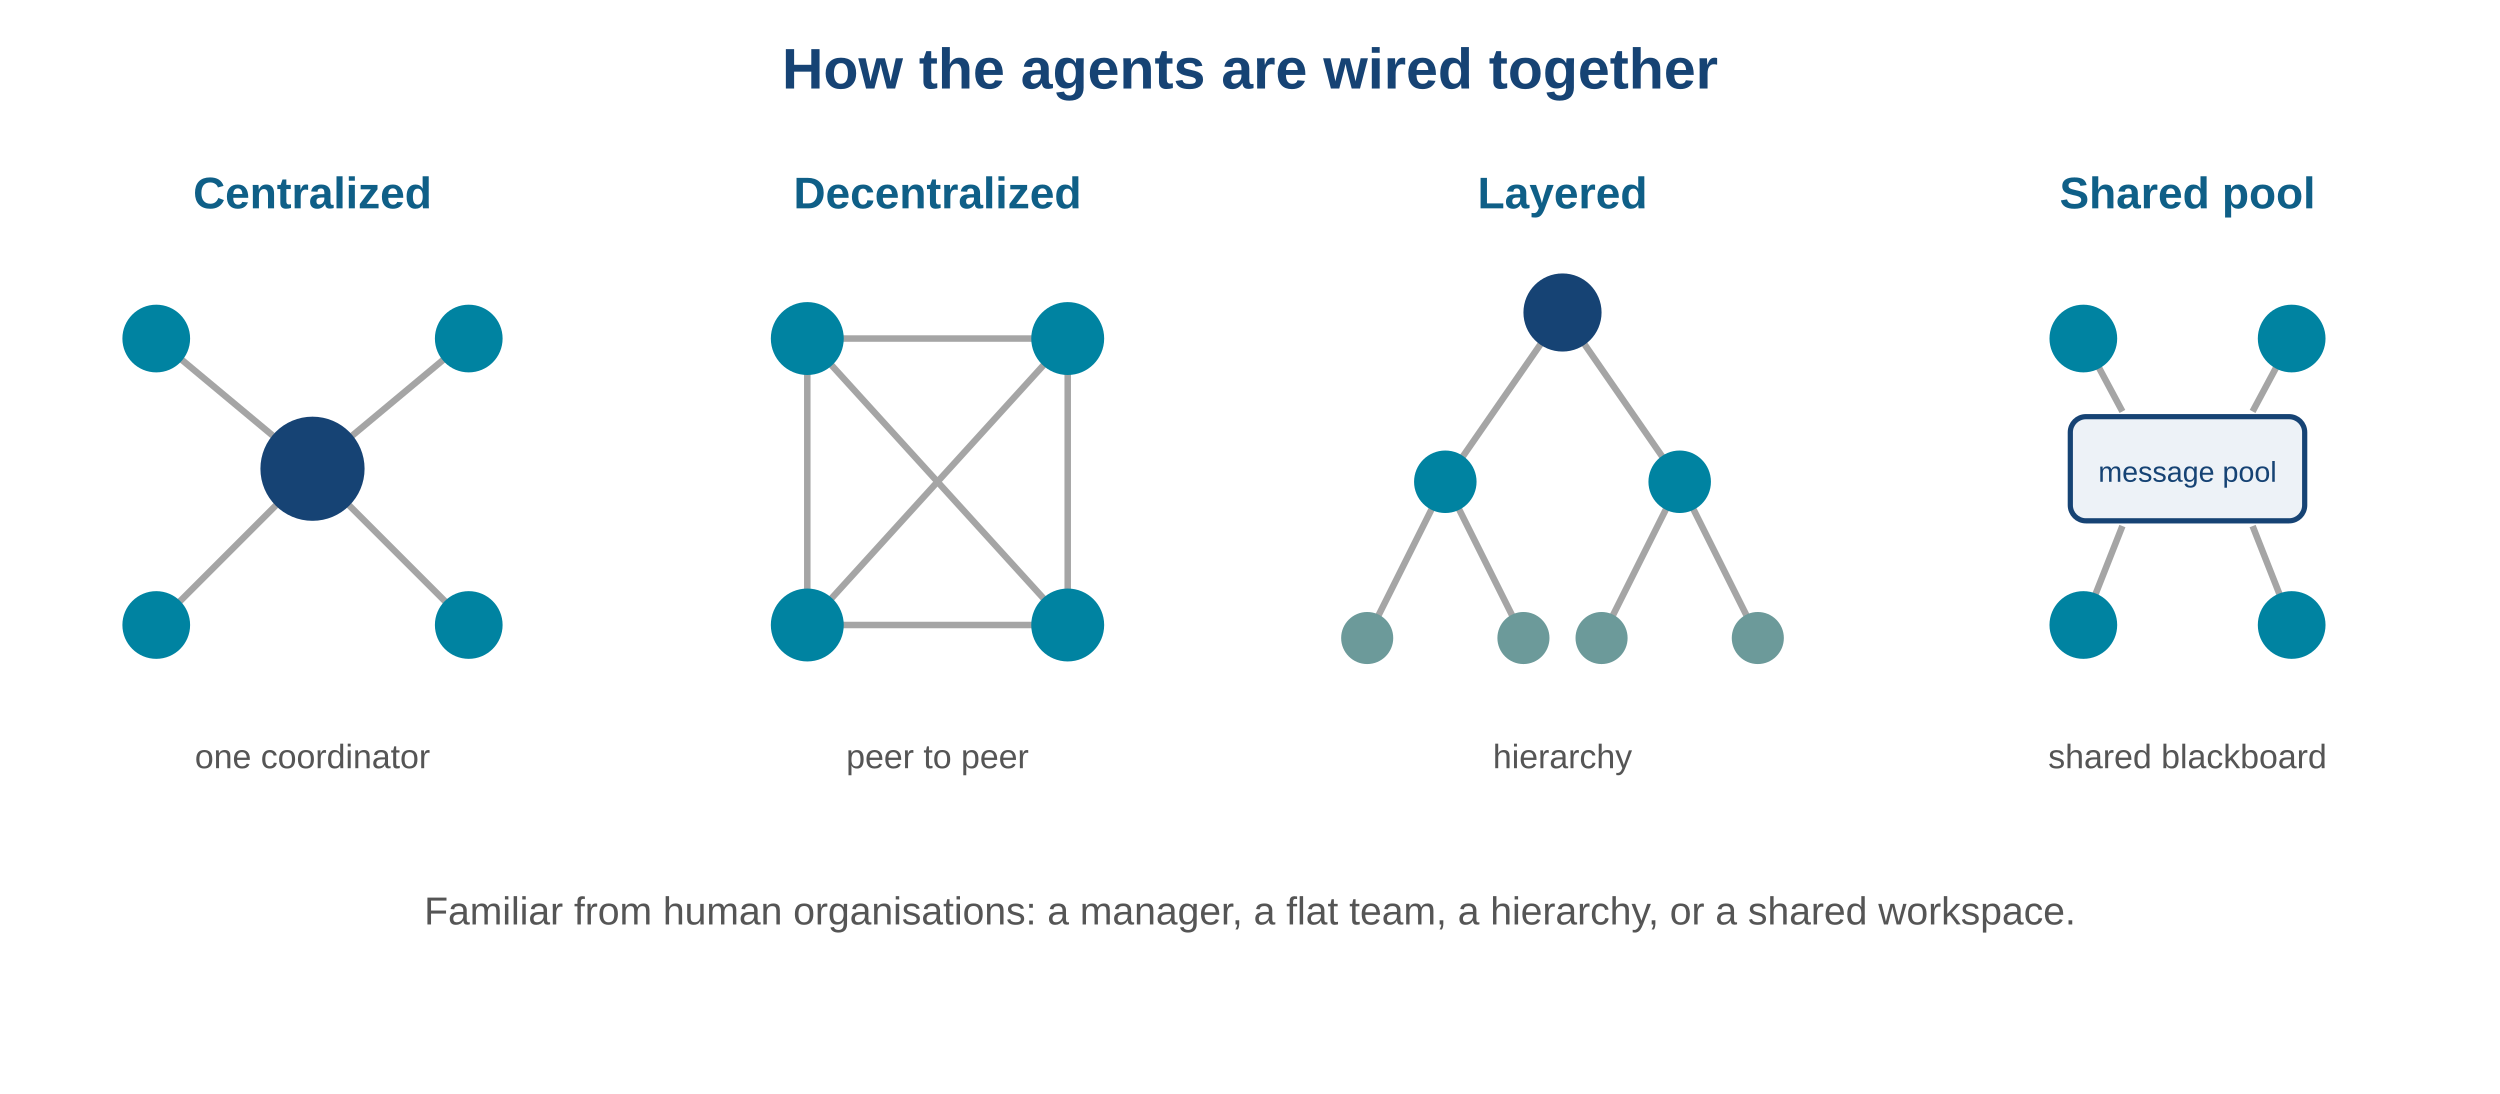
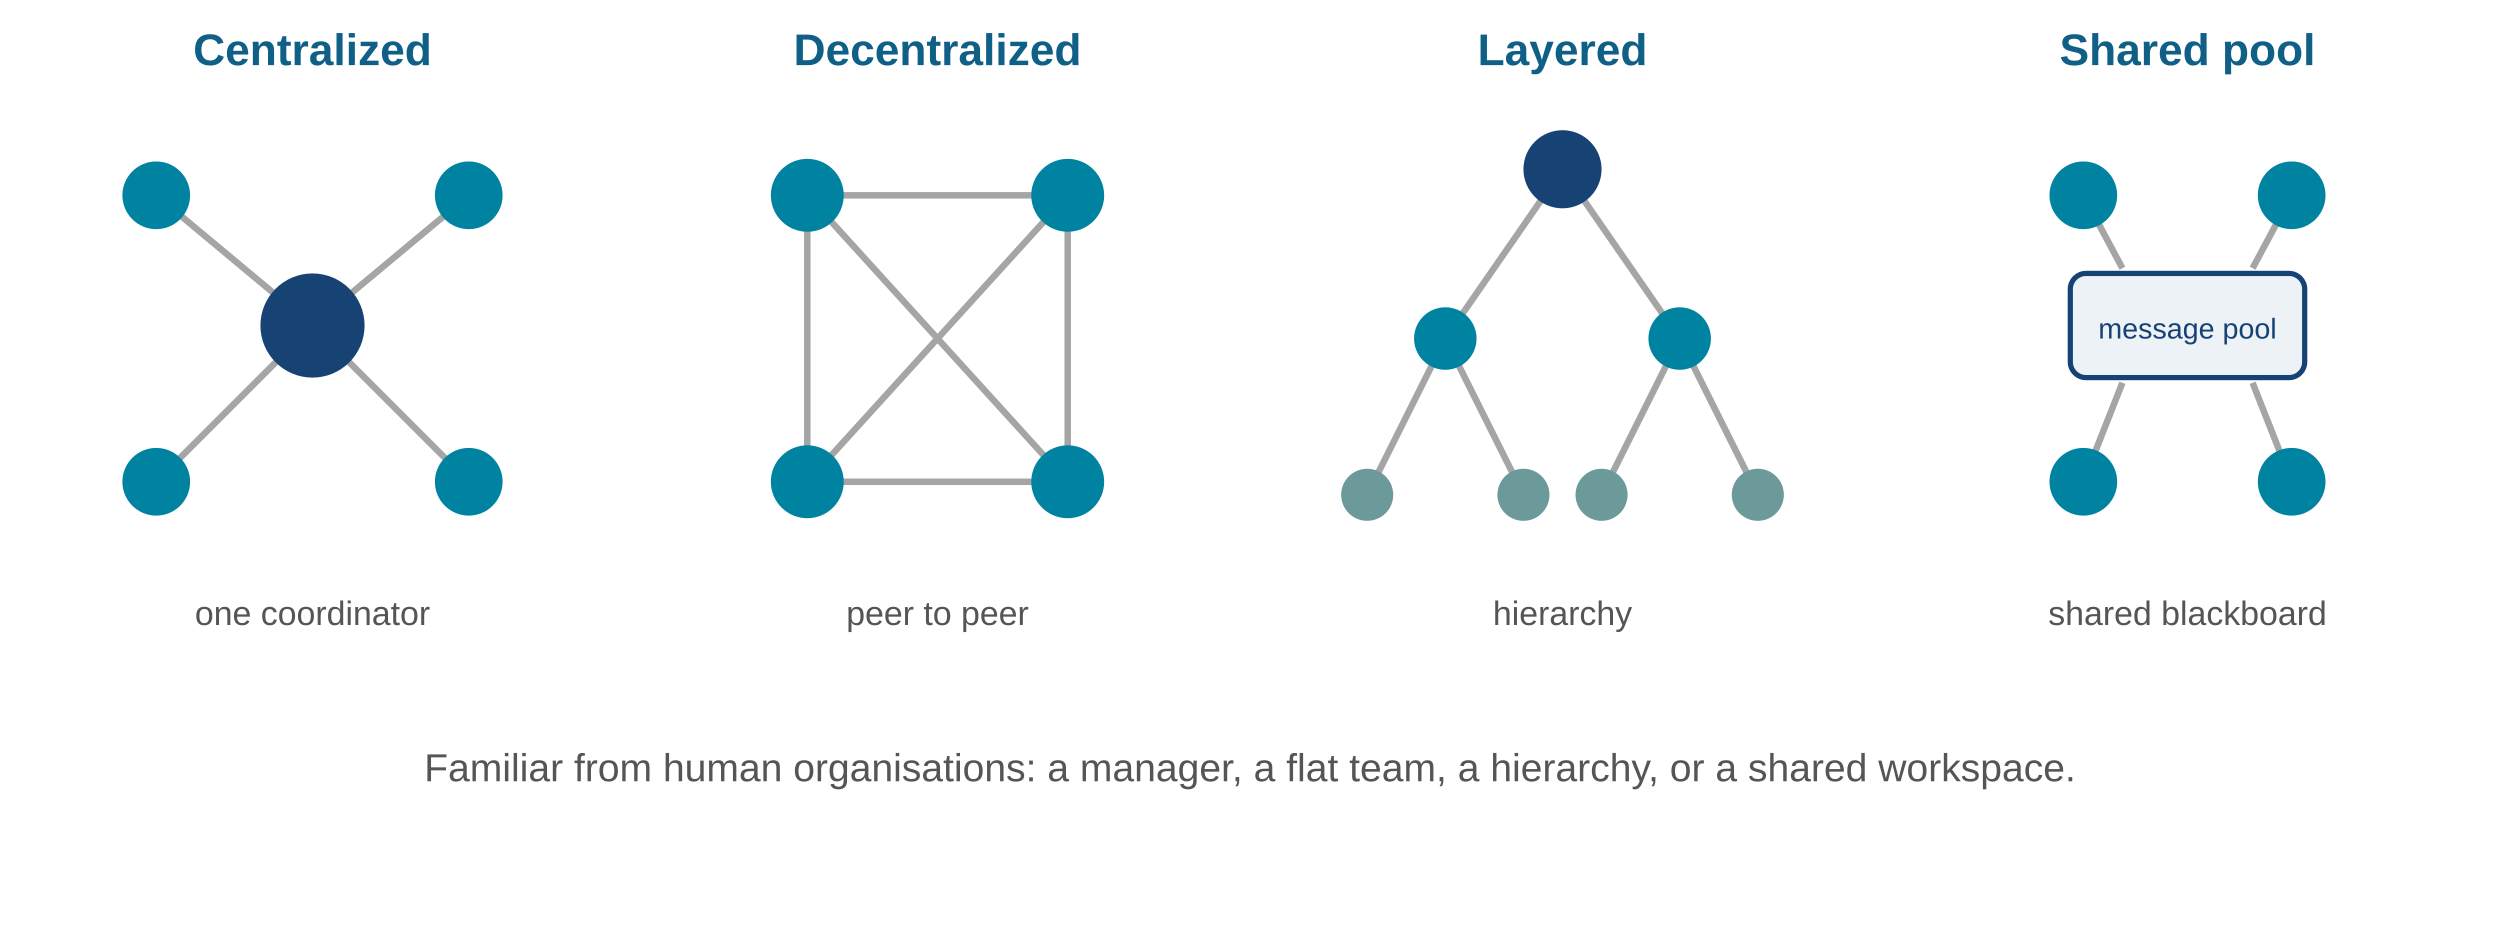
- <svg xmlns="http://www.w3.org/2000/svg" viewBox="0 0 960 420" font-family="Arial, Helvetica, sans-serif">
-   <text x="480" y="34" text-anchor="middle" font-size="22" font-weight="700" fill="#164374">How the agents are wired together</text>
+ <svg xmlns="http://www.w3.org/2000/svg" viewBox="0 55 960 365" font-family="Arial, Helvetica, sans-serif">
  <g stroke="#A5A5A5" stroke-width="2.5" fill="none" />
  <g>
    <text x="120" y="80" text-anchor="middle" font-size="17" fill="#0F5F87" font-weight="700">Centralized</text>
    <g stroke="#A5A5A5" stroke-width="2.5">
      <line x1="120" y1="180" x2="60" y2="130" />
      <line x1="120" y1="180" x2="180" y2="130" />
      <line x1="120" y1="180" x2="60" y2="240" />
      <line x1="120" y1="180" x2="180" y2="240" />
    </g>
    <circle cx="120" cy="180" r="20" fill="#164374" />
    <circle cx="60" cy="130" r="13" fill="#0083A1" />
    <circle cx="180" cy="130" r="13" fill="#0083A1" />
    <circle cx="60" cy="240" r="13" fill="#0083A1" />
    <circle cx="180" cy="240" r="13" fill="#0083A1" />
    <text x="120" y="295" text-anchor="middle" font-size="13" fill="#555">one coordinator</text>
  </g>
  <g>
    <text x="360" y="80" text-anchor="middle" font-size="17" fill="#0F5F87" font-weight="700">Decentralized</text>
    <g stroke="#A5A5A5" stroke-width="2.5">
      <line x1="310" y1="130" x2="410" y2="130" />
      <line x1="310" y1="130" x2="310" y2="240" />
      <line x1="410" y1="130" x2="410" y2="240" />
      <line x1="310" y1="240" x2="410" y2="240" />
      <line x1="310" y1="130" x2="410" y2="240" />
      <line x1="410" y1="130" x2="310" y2="240" />
    </g>
    <circle cx="310" cy="130" r="14" fill="#0083A1" />
    <circle cx="410" cy="130" r="14" fill="#0083A1" />
    <circle cx="310" cy="240" r="14" fill="#0083A1" />
    <circle cx="410" cy="240" r="14" fill="#0083A1" />
    <text x="360" y="295" text-anchor="middle" font-size="13" fill="#555">peer to peer</text>
  </g>
  <g>
    <text x="600" y="80" text-anchor="middle" font-size="17" fill="#0F5F87" font-weight="700">Layered</text>
    <g stroke="#A5A5A5" stroke-width="2.5">
      <line x1="600" y1="120" x2="555" y2="185" />
      <line x1="600" y1="120" x2="645" y2="185" />
      <line x1="555" y1="185" x2="525" y2="245" />
      <line x1="555" y1="185" x2="585" y2="245" />
      <line x1="645" y1="185" x2="615" y2="245" />
      <line x1="645" y1="185" x2="675" y2="245" />
    </g>
    <circle cx="600" cy="120" r="15" fill="#164374" />
    <circle cx="555" cy="185" r="12" fill="#0083A1" />
    <circle cx="645" cy="185" r="12" fill="#0083A1" />
    <circle cx="525" cy="245" r="10" fill="#6C9A9A" />
    <circle cx="585" cy="245" r="10" fill="#6C9A9A" />
    <circle cx="615" cy="245" r="10" fill="#6C9A9A" />
    <circle cx="675" cy="245" r="10" fill="#6C9A9A" />
    <text x="600" y="295" text-anchor="middle" font-size="13" fill="#555">hierarchy</text>
  </g>
  <g>
    <text x="840" y="80" text-anchor="middle" font-size="17" fill="#0F5F87" font-weight="700">Shared pool</text>
    <rect x="795" y="160" width="90" height="40" rx="6" fill="#edf2f7" stroke="#164374" stroke-width="2" />
    <text x="840" y="185" text-anchor="middle" font-size="11" fill="#164374">message pool</text>
    <g stroke="#A5A5A5" stroke-width="2.5">
      <line x1="800" y1="130" x2="815" y2="158" />
      <line x1="880" y1="130" x2="865" y2="158" />
      <line x1="800" y1="240" x2="815" y2="202" />
      <line x1="880" y1="240" x2="865" y2="202" />
    </g>
    <circle cx="800" cy="130" r="13" fill="#0083A1" />
    <circle cx="880" cy="130" r="13" fill="#0083A1" />
    <circle cx="800" cy="240" r="13" fill="#0083A1" />
    <circle cx="880" cy="240" r="13" fill="#0083A1" />
    <text x="840" y="295" text-anchor="middle" font-size="13" fill="#555">shared blackboard</text>
  </g>
  <text x="480" y="355" text-anchor="middle" font-size="15" fill="#555">Familiar from human organisations: a manager, a flat team, a hierarchy, or a shared workspace.</text>
</svg>
